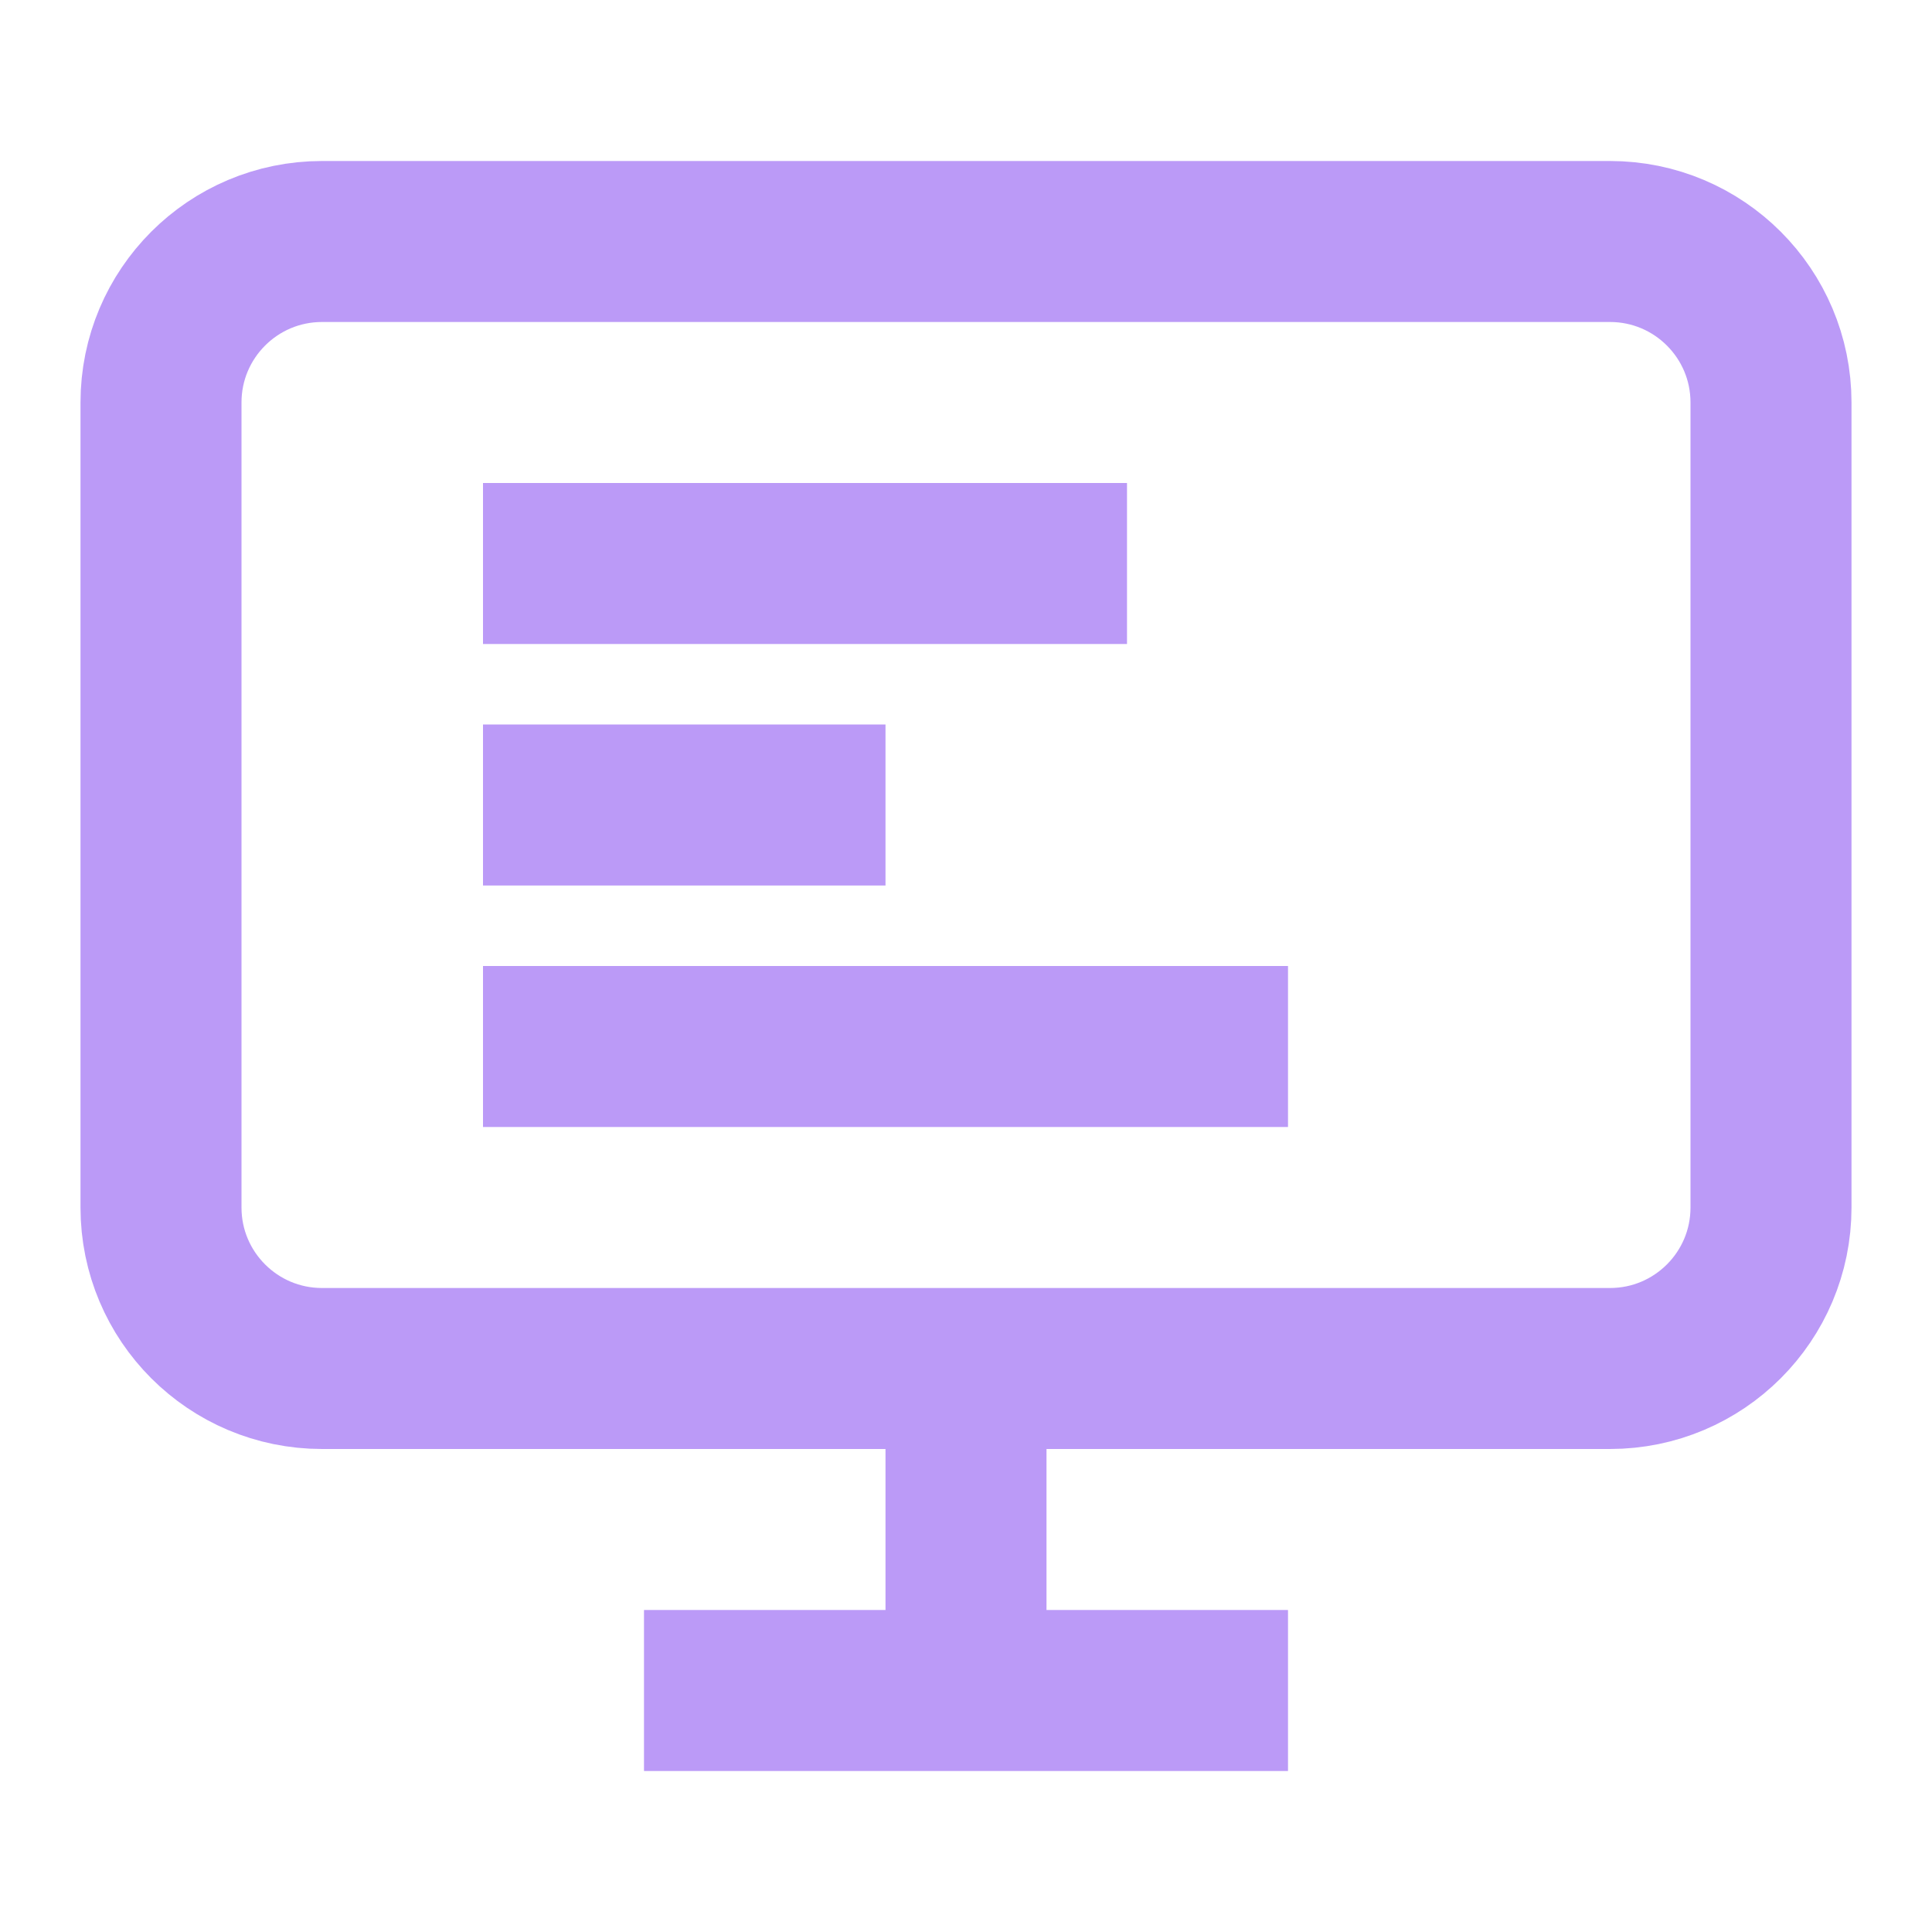
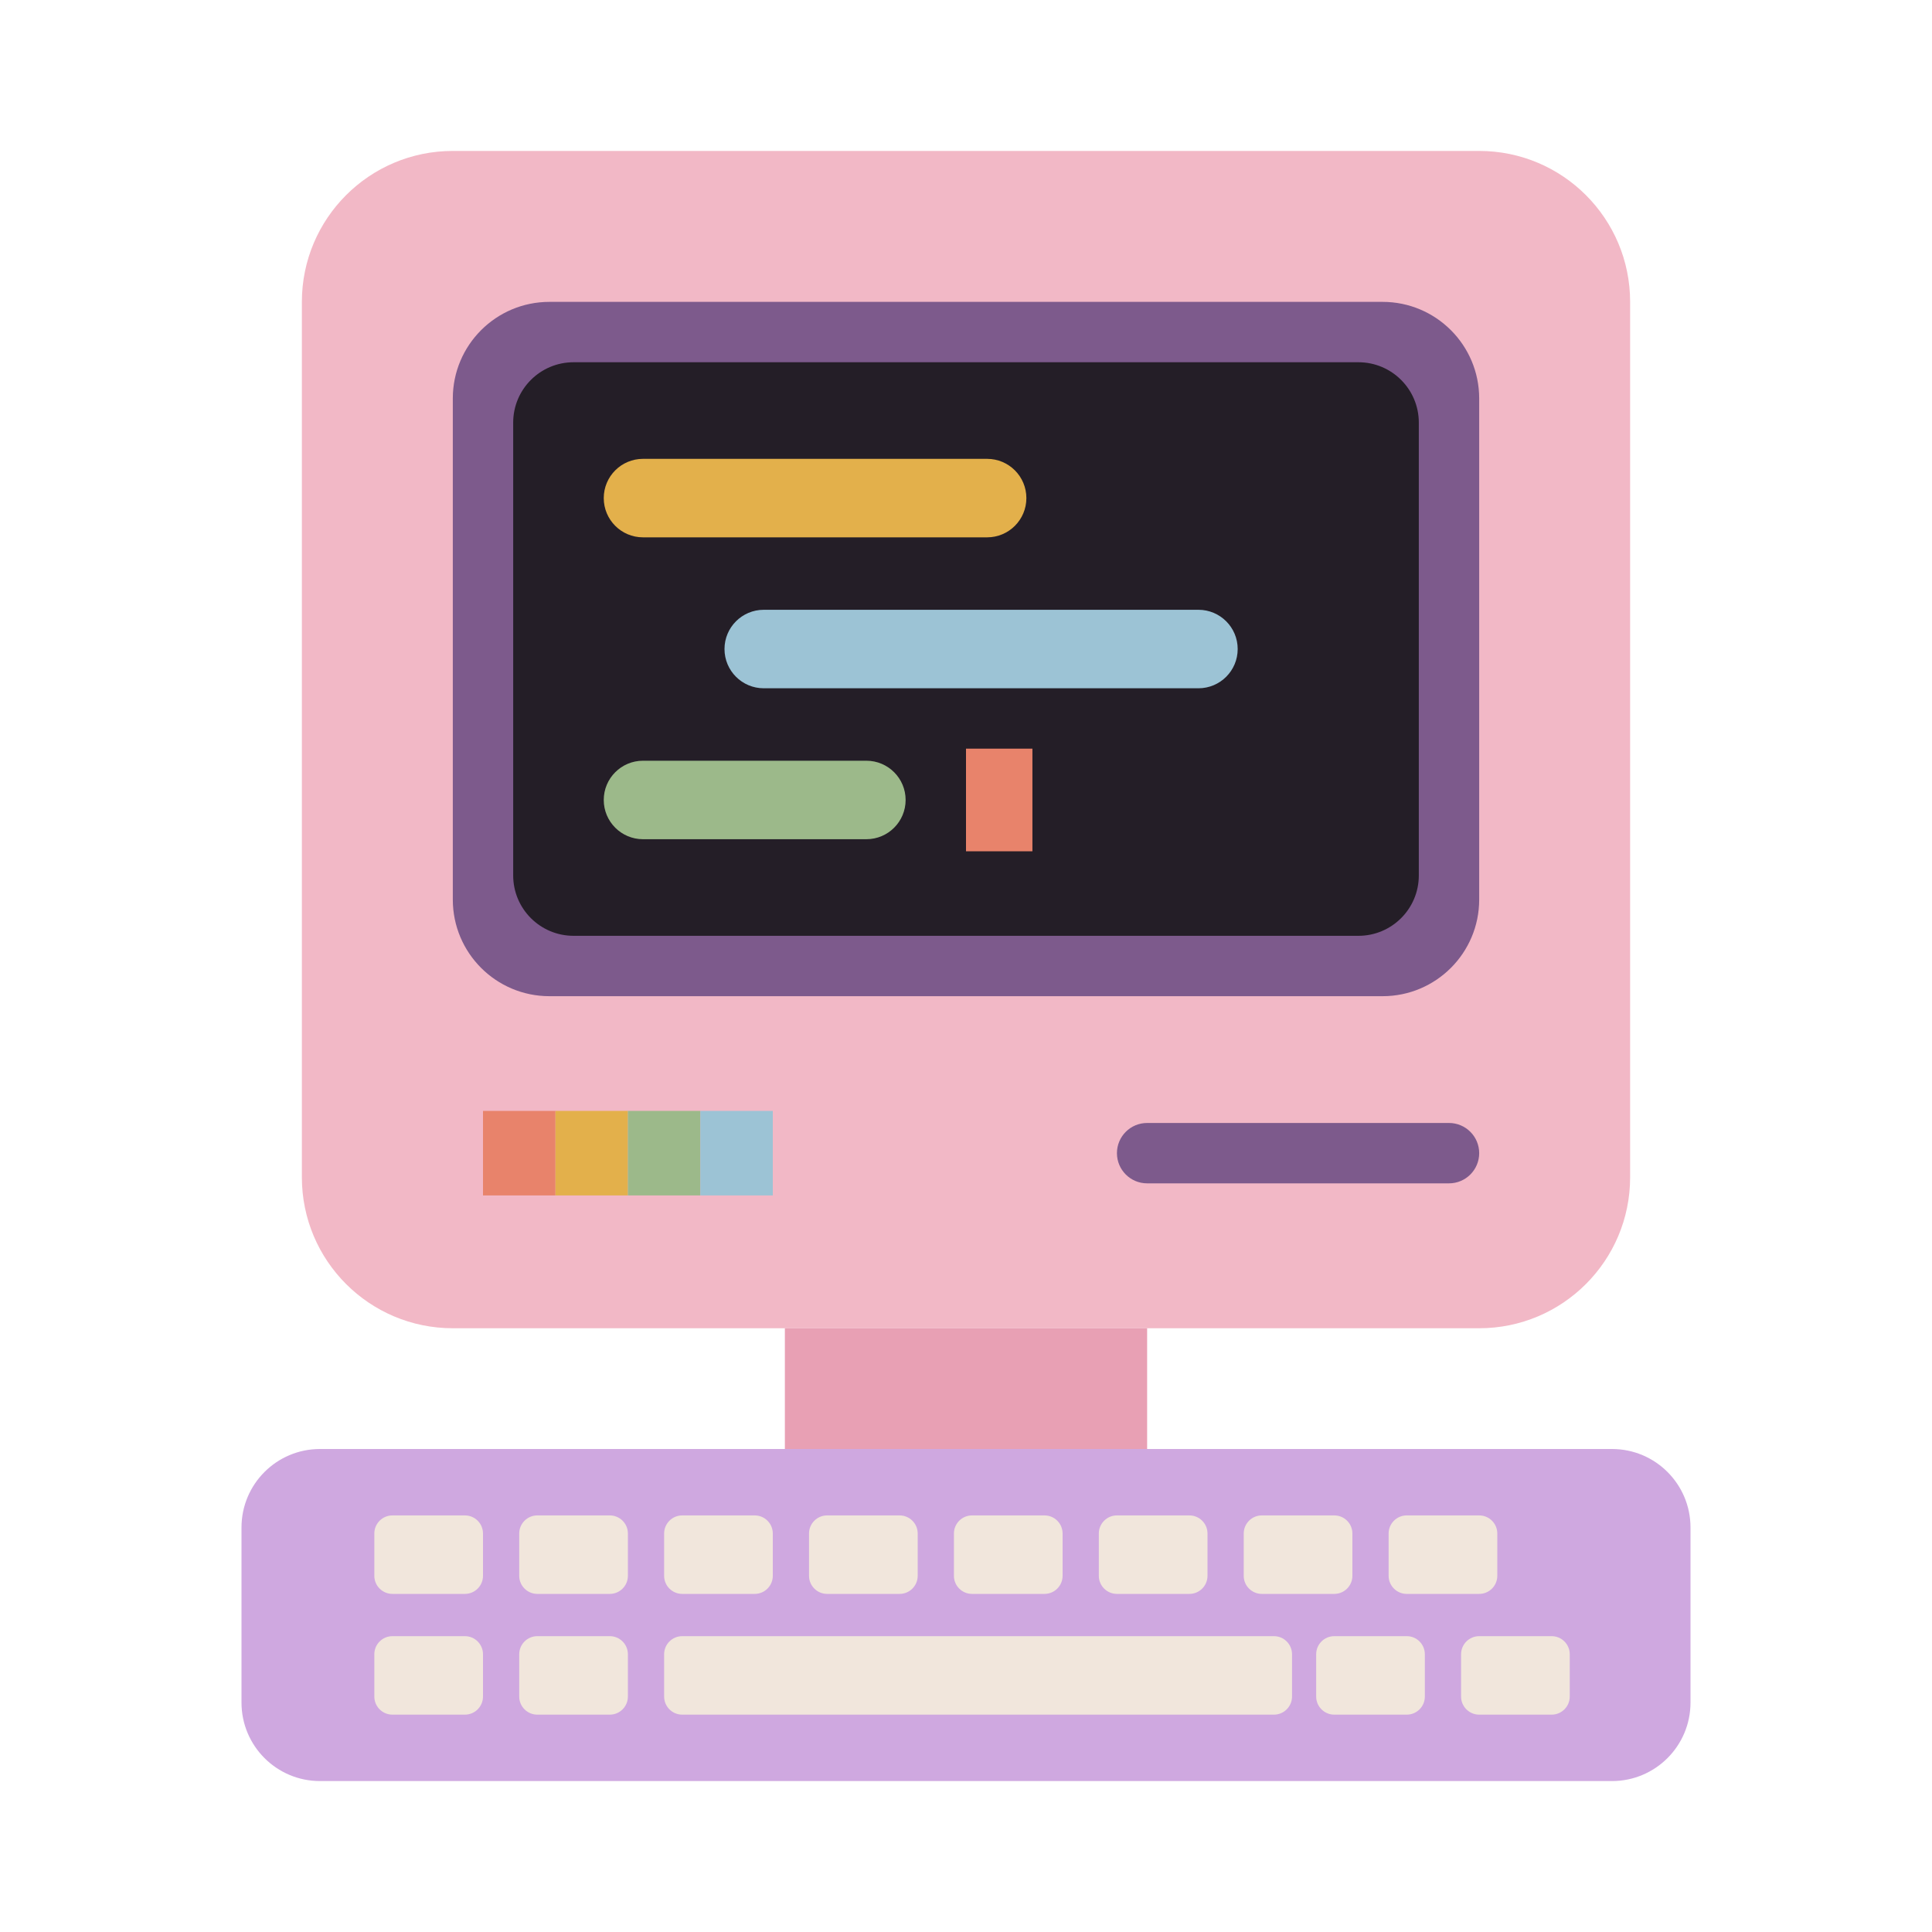
- <svg xmlns="http://www.w3.org/2000/svg" fill="none" stroke="#bb9af7" stroke-width="2" viewBox="0 0 24 24">
-   <rect x="2" y="3" width="20" height="14" rx="2" />
-   <line x1="6" y1="7" x2="14" y2="7" />
-   <line x1="6" y1="10" x2="11" y2="10" />
-   <line x1="6" y1="13" x2="16" y2="13" />
-   <line x1="8" y1="21" x2="16" y2="21" />
-   <line x1="12" y1="17" x2="12" y2="21" />
+ <svg xmlns="http://www.w3.org/2000/svg" viewBox="0 0 32 32">
+   <rect x="5" y="2.5" width="22" height="19.5" rx="2.5" fill="#f2b8c6" />
+   <rect x="7.5" y="5" width="17" height="11.5" rx="1.6" fill="#7d5a8c" />
+   <rect x="8.5" y="6" width="15" height="9.5" rx="1" fill="#241e27" />
+   <rect x="10" y="7.6" width="7" height="1.3" rx="0.65" fill="#e3b04b" />
+   <rect x="12" y="10.1" width="8.5" height="1.3" rx="0.65" fill="#9cc3d5" />
+   <rect x="10" y="12.6" width="5" height="1.3" rx="0.65" fill="#9cb98a" />
+   <rect x="16" y="12.4" width="1.1" height="1.7" fill="#e8836b" />
+   <rect x="8" y="18.4" width="1.2" height="1.4" fill="#e8836b" />
+   <rect x="9.2" y="18.4" width="1.2" height="1.4" fill="#e3b04b" />
+   <rect x="10.4" y="18.4" width="1.2" height="1.4" fill="#9cb98a" />
+   <rect x="11.6" y="18.4" width="1.2" height="1.4" fill="#9cc3d5" />
+   <rect x="18.5" y="18.6" width="6" height="1" rx="0.5" fill="#7d5a8c" />
+   <rect x="13" y="22" width="6" height="2" fill="#e8a0b4" />
+   <rect x="4" y="24" width="24" height="5.5" rx="1.3" fill="#cfa8e0" />
+   <g fill="#f1e6dc">
+     <rect x="6.2" y="25.1" width="1.8" height="1.3" rx="0.3" />
+     <rect x="8.6" y="25.1" width="1.8" height="1.3" rx="0.3" />
+     <rect x="11" y="25.1" width="1.8" height="1.3" rx="0.3" />
+     <rect x="13.4" y="25.1" width="1.8" height="1.3" rx="0.3" />
+     <rect x="15.8" y="25.1" width="1.8" height="1.3" rx="0.3" />
+     <rect x="18.2" y="25.1" width="1.8" height="1.3" rx="0.3" />
+     <rect x="20.6" y="25.1" width="1.8" height="1.3" rx="0.3" />
+     <rect x="23" y="25.1" width="1.8" height="1.3" rx="0.3" />
+     <rect x="6.2" y="27.1" width="1.8" height="1.3" rx="0.3" />
+     <rect x="8.6" y="27.1" width="1.8" height="1.3" rx="0.3" />
+     <rect x="11" y="27.1" width="10.4" height="1.3" rx="0.3" />
+     <rect x="21.8" y="27.1" width="1.8" height="1.3" rx="0.3" />
+     <rect x="24.2" y="27.1" width="1.8" height="1.3" rx="0.3" />
+   </g>
</svg>
